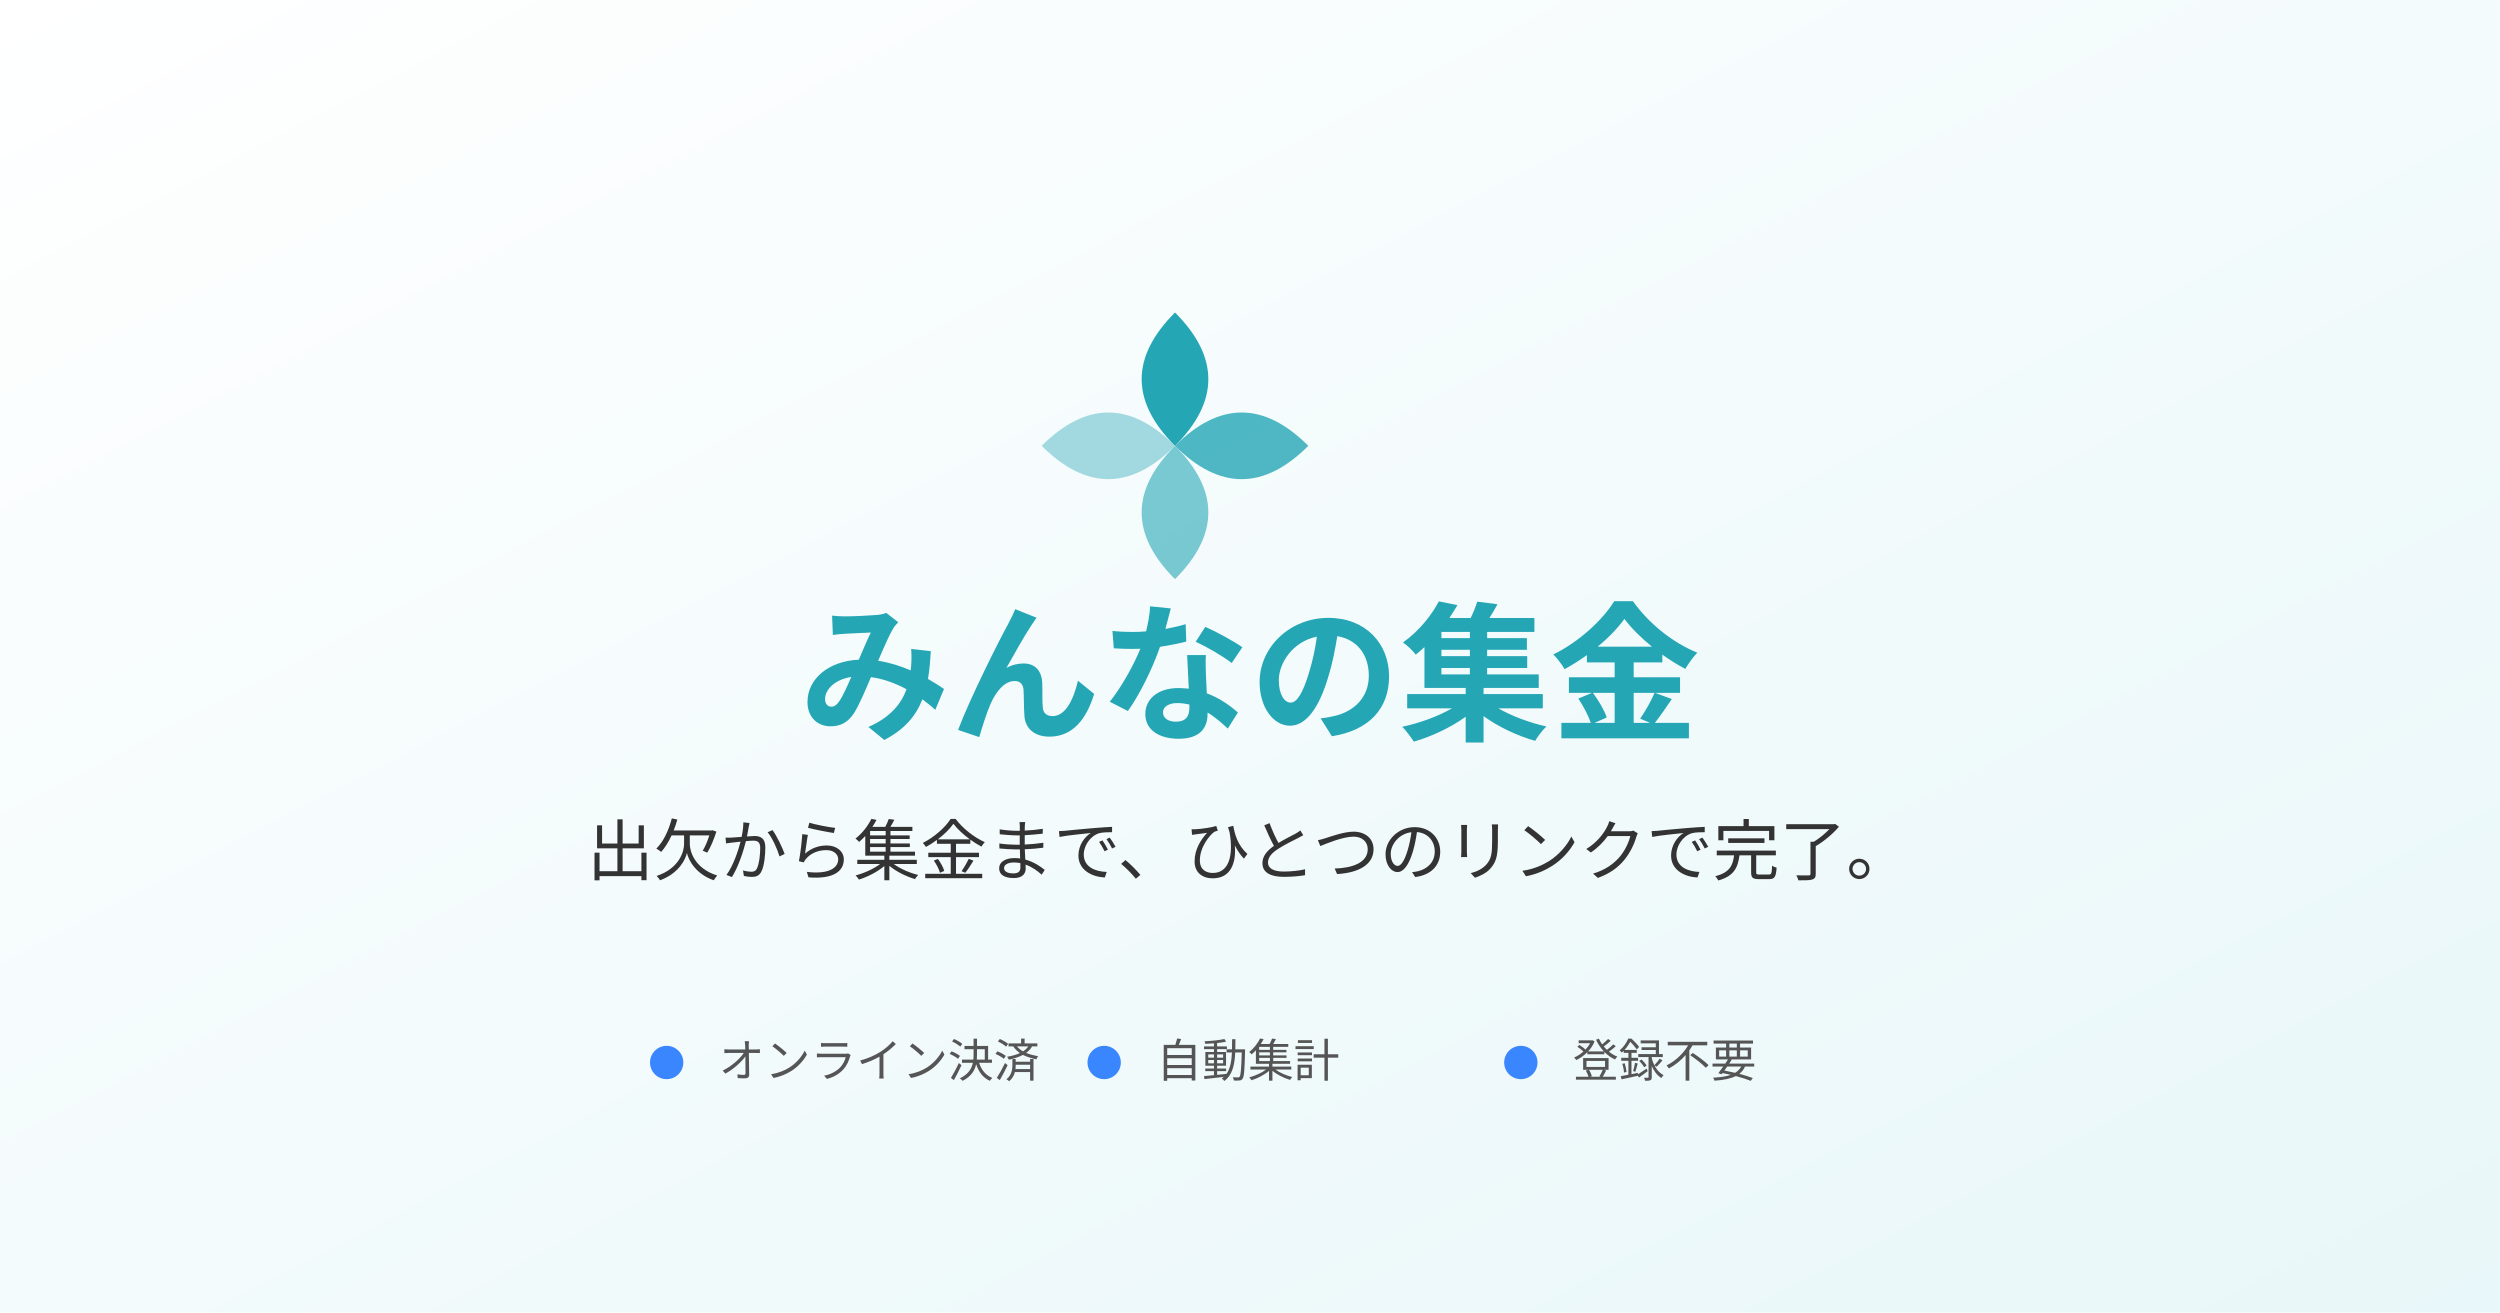
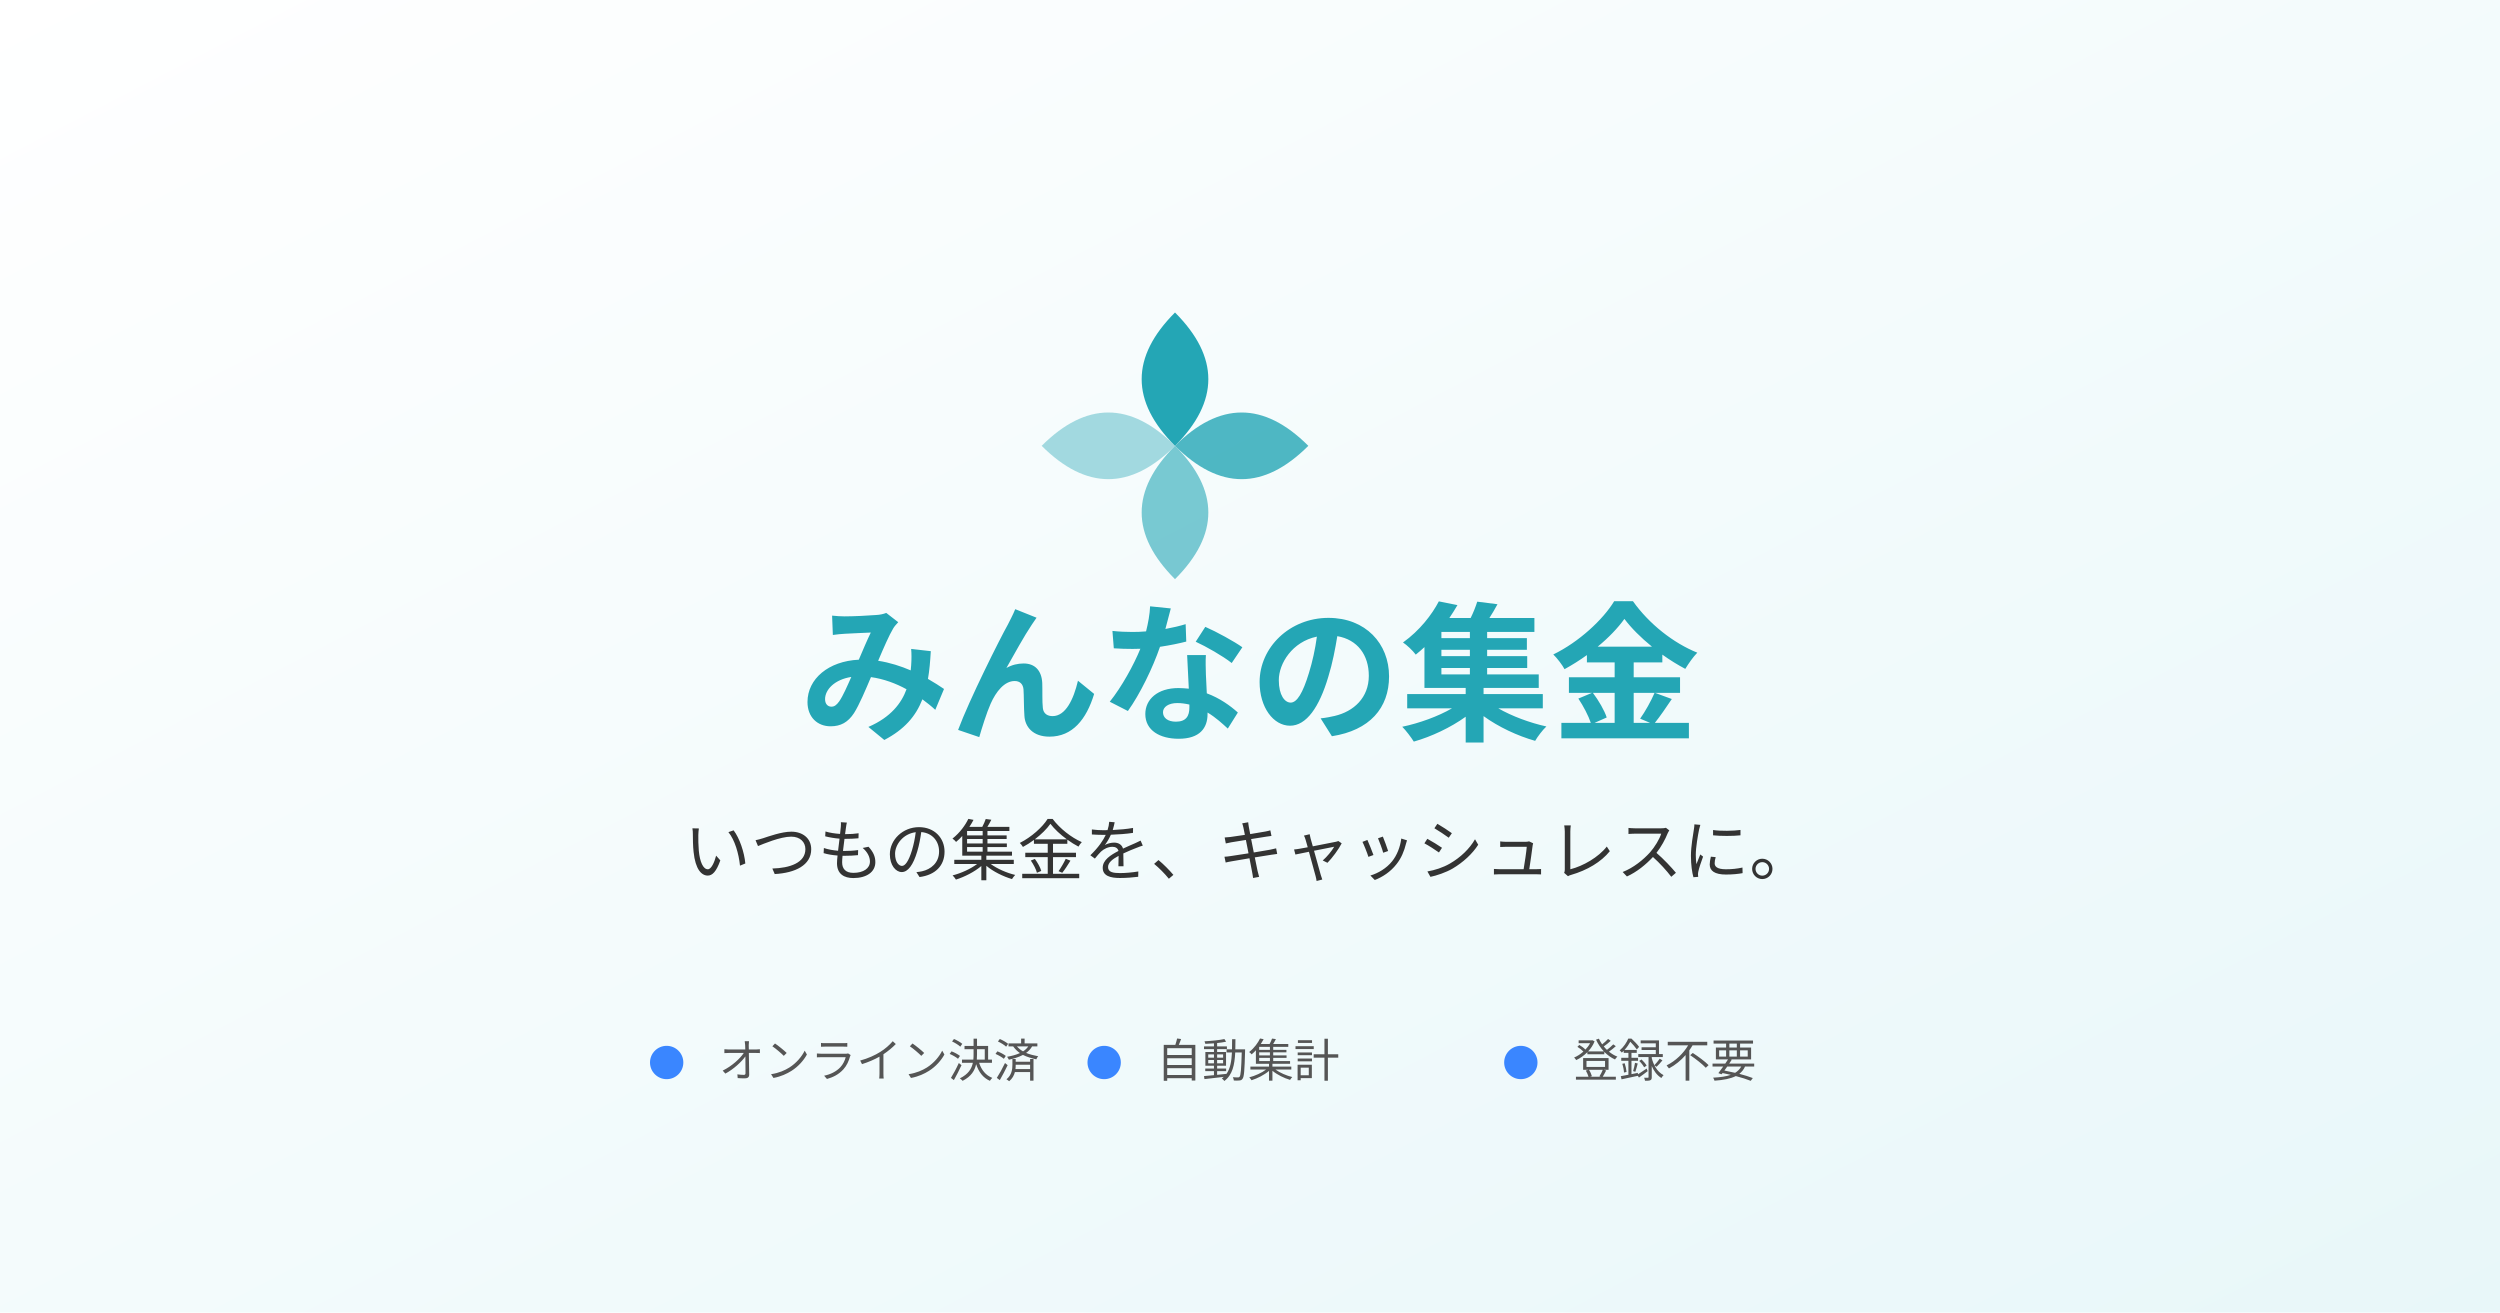
<svg xmlns="http://www.w3.org/2000/svg" width="1200" height="630" viewBox="0 0 1200 630">
  <defs>
    <linearGradient id="bgGradient" x1="0%" y1="0%" x2="100%" y2="100%">
      <stop offset="0%" style="stop-color:#ffffff;stop-opacity:1" />
      <stop offset="100%" style="stop-color:#e8f7f9;stop-opacity:1" />
    </linearGradient>
    <linearGradient id="accentGradient" x1="0%" y1="0%" x2="100%" y2="0%">
      <stop offset="0%" style="stop-color:#24a6b5;stop-opacity:0.1" />
      <stop offset="50%" style="stop-color:#3a86ff;stop-opacity:0.1" />
      <stop offset="100%" style="stop-color:#24a6b5;stop-opacity:0.1" />
    </linearGradient>
  </defs>
  <rect width="1200" height="630" fill="url(#bgGradient)" />
  <g transform="translate(500, 150) scale(4)">
    <path d="M 16 0 Q 24 8, 16 16 Q 8 8, 16 0" fill="#24a6b5" />
    <path d="M 32 16 Q 24 24, 16 16 Q 24 8, 32 16" fill="#24a6b5" opacity="0.8" />
    <path d="M 16 32 Q 8 24, 16 16 Q 24 24, 16 32" fill="#24a6b5" opacity="0.6" />
    <path d="M 0 16 Q 8 8, 16 16 Q 8 24, 0 16" fill="#24a6b5" opacity="0.4" />
  </g>
  <text x="600" y="350" font-family="'Zen Kaku Gothic New', 'Noto Sans JP', sans-serif" font-size="72" font-weight="700" fill="#24a6b5" text-anchor="middle">
    みんなの集金
  </text>
  <text x="600" y="420" font-family="'Zen Kaku Gothic New', 'Noto Sans JP', sans-serif" font-size="32" font-weight="400" fill="#333333" text-anchor="middle">
-     出欠から集金まで、ひとつのリンクで完了。
+     いつもの集金を、キャッシュレスに。
  </text>
  <g transform="translate(0, 480)">
    <circle cx="320" cy="30" r="8" fill="#3a86ff" />
    <text x="345" y="37" font-family="'Zen Kaku Gothic New', 'Noto Sans JP', sans-serif" font-size="22" fill="#555555">
      オンライン決済
    </text>
    <circle cx="530" cy="30" r="8" fill="#3a86ff" />
    <text x="555" y="37" font-family="'Zen Kaku Gothic New', 'Noto Sans JP', sans-serif" font-size="22" fill="#555555">
      自動集計
    </text>
    <circle cx="730" cy="30" r="8" fill="#3a86ff" />
    <text x="755" y="37" font-family="'Zen Kaku Gothic New', 'Noto Sans JP', sans-serif" font-size="22" fill="#555555">
      登録不要
    </text>
  </g>
</svg>
